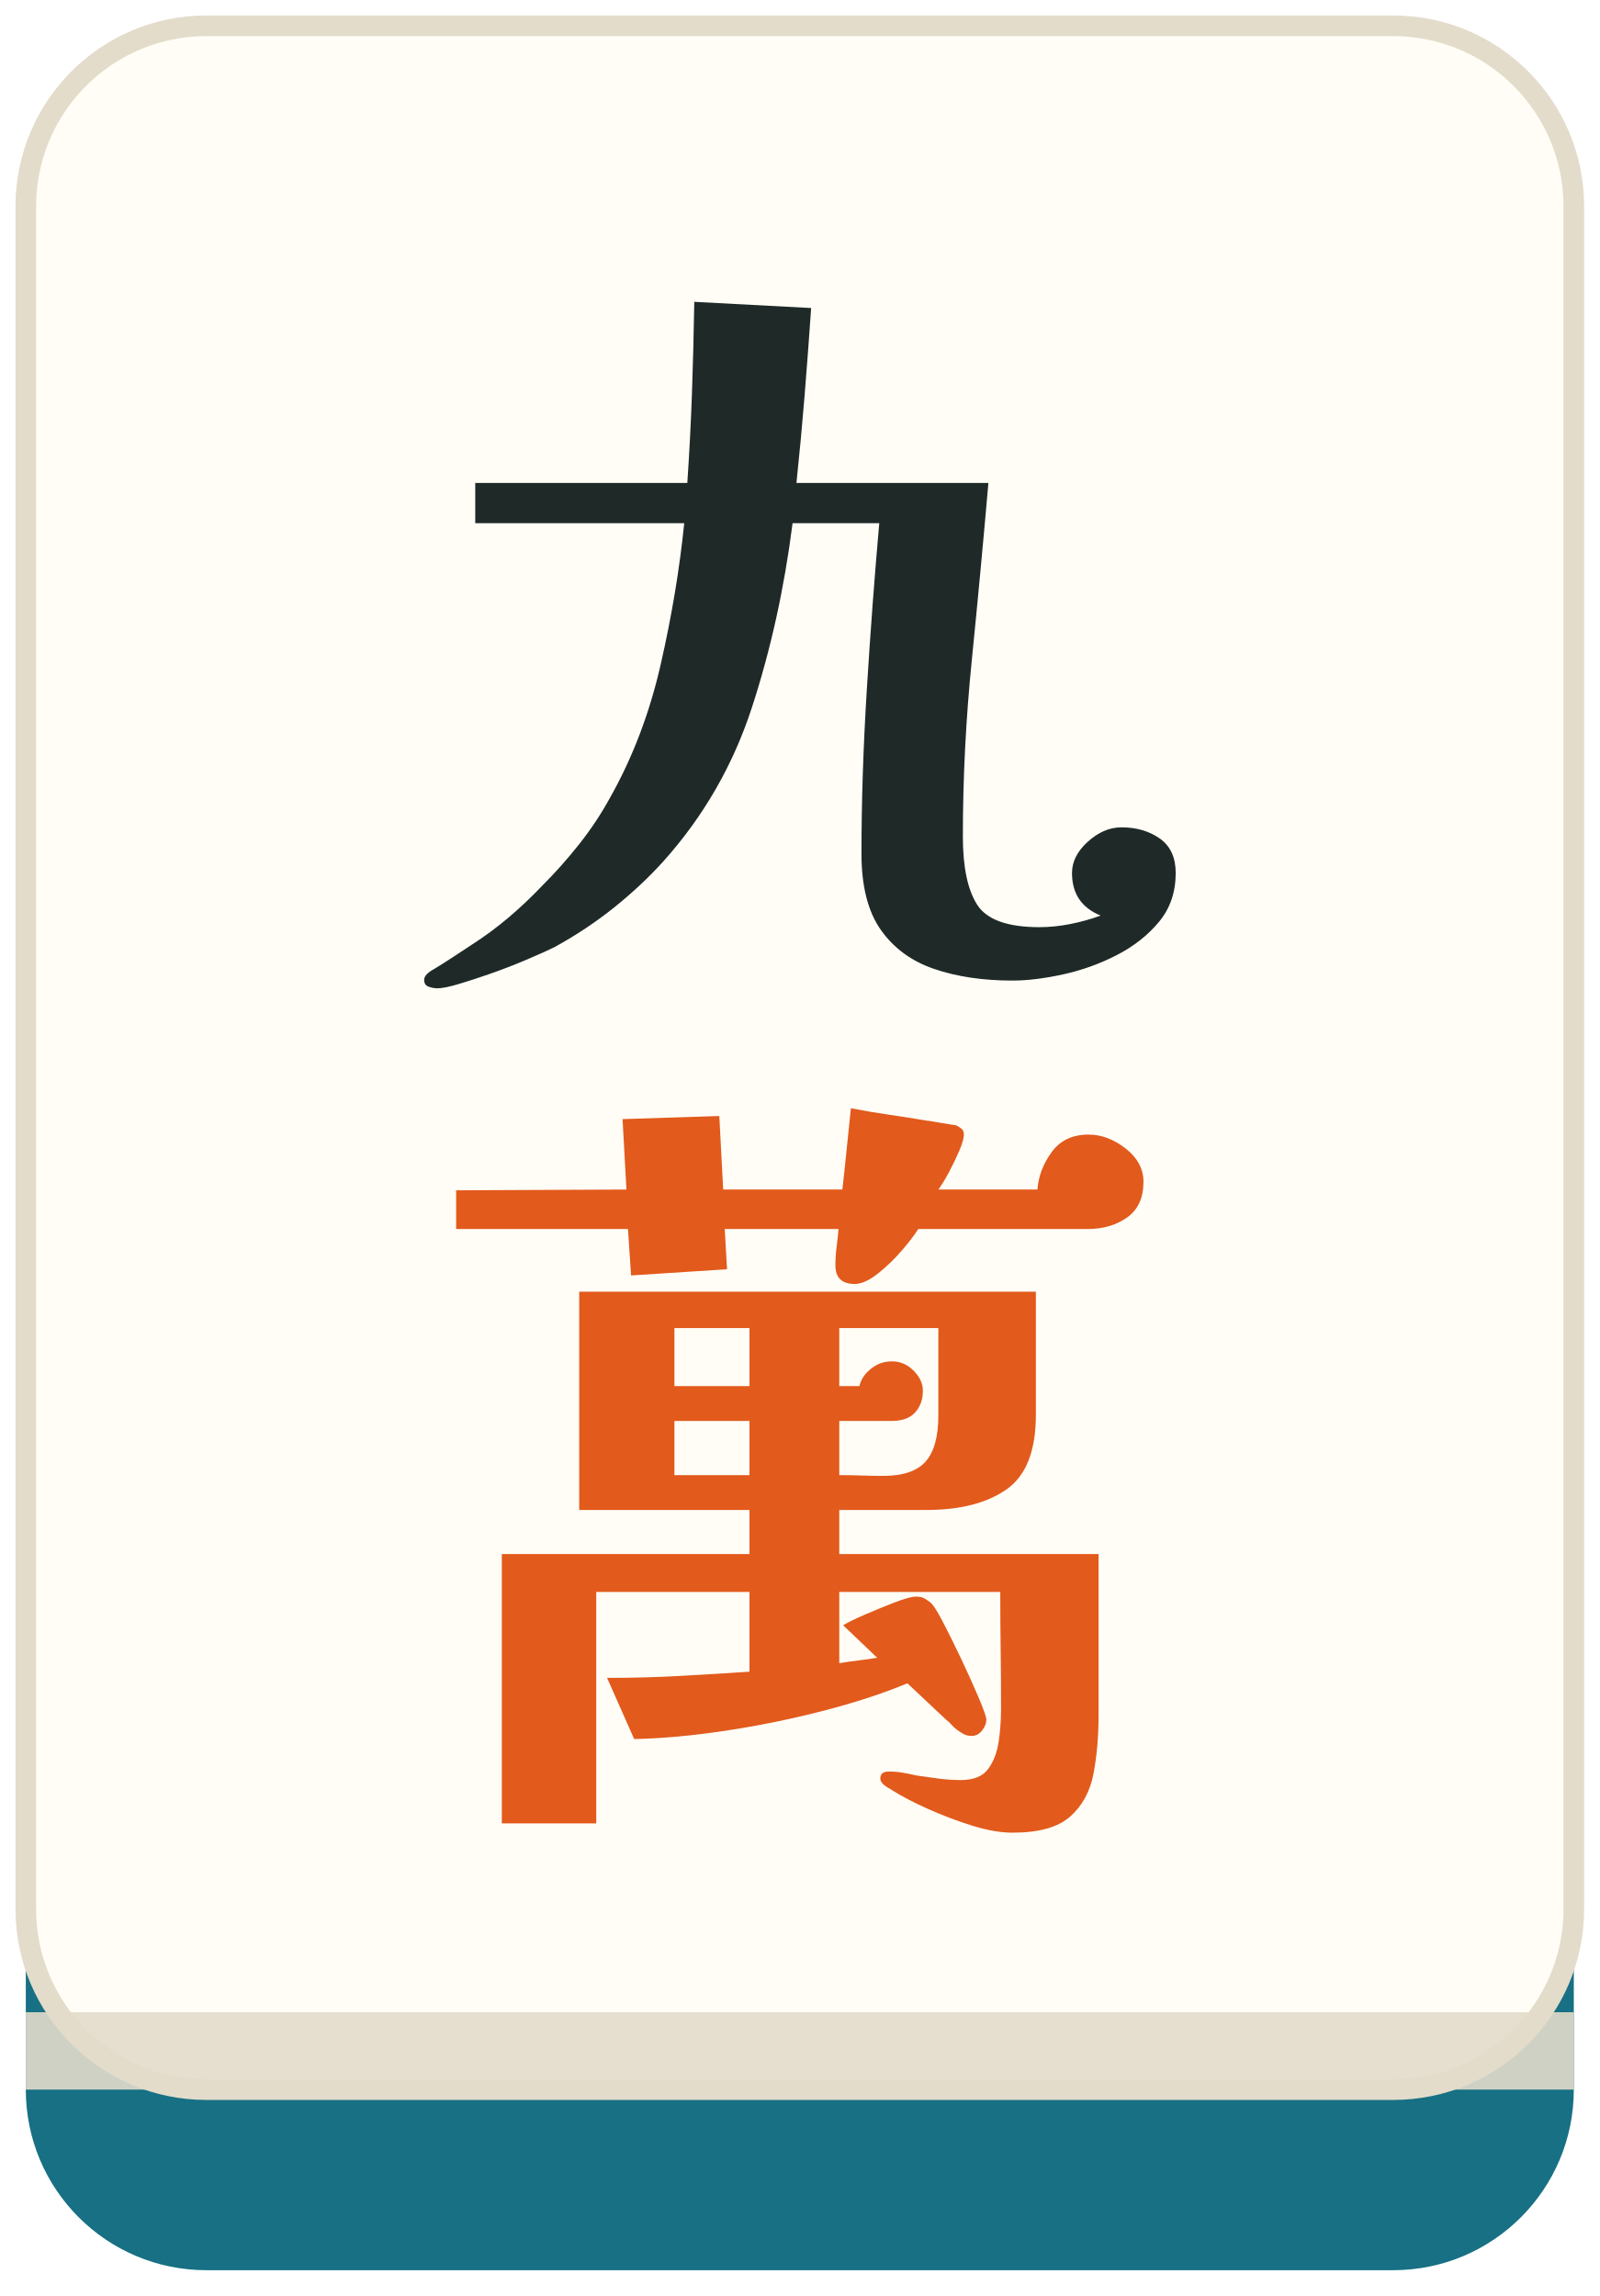
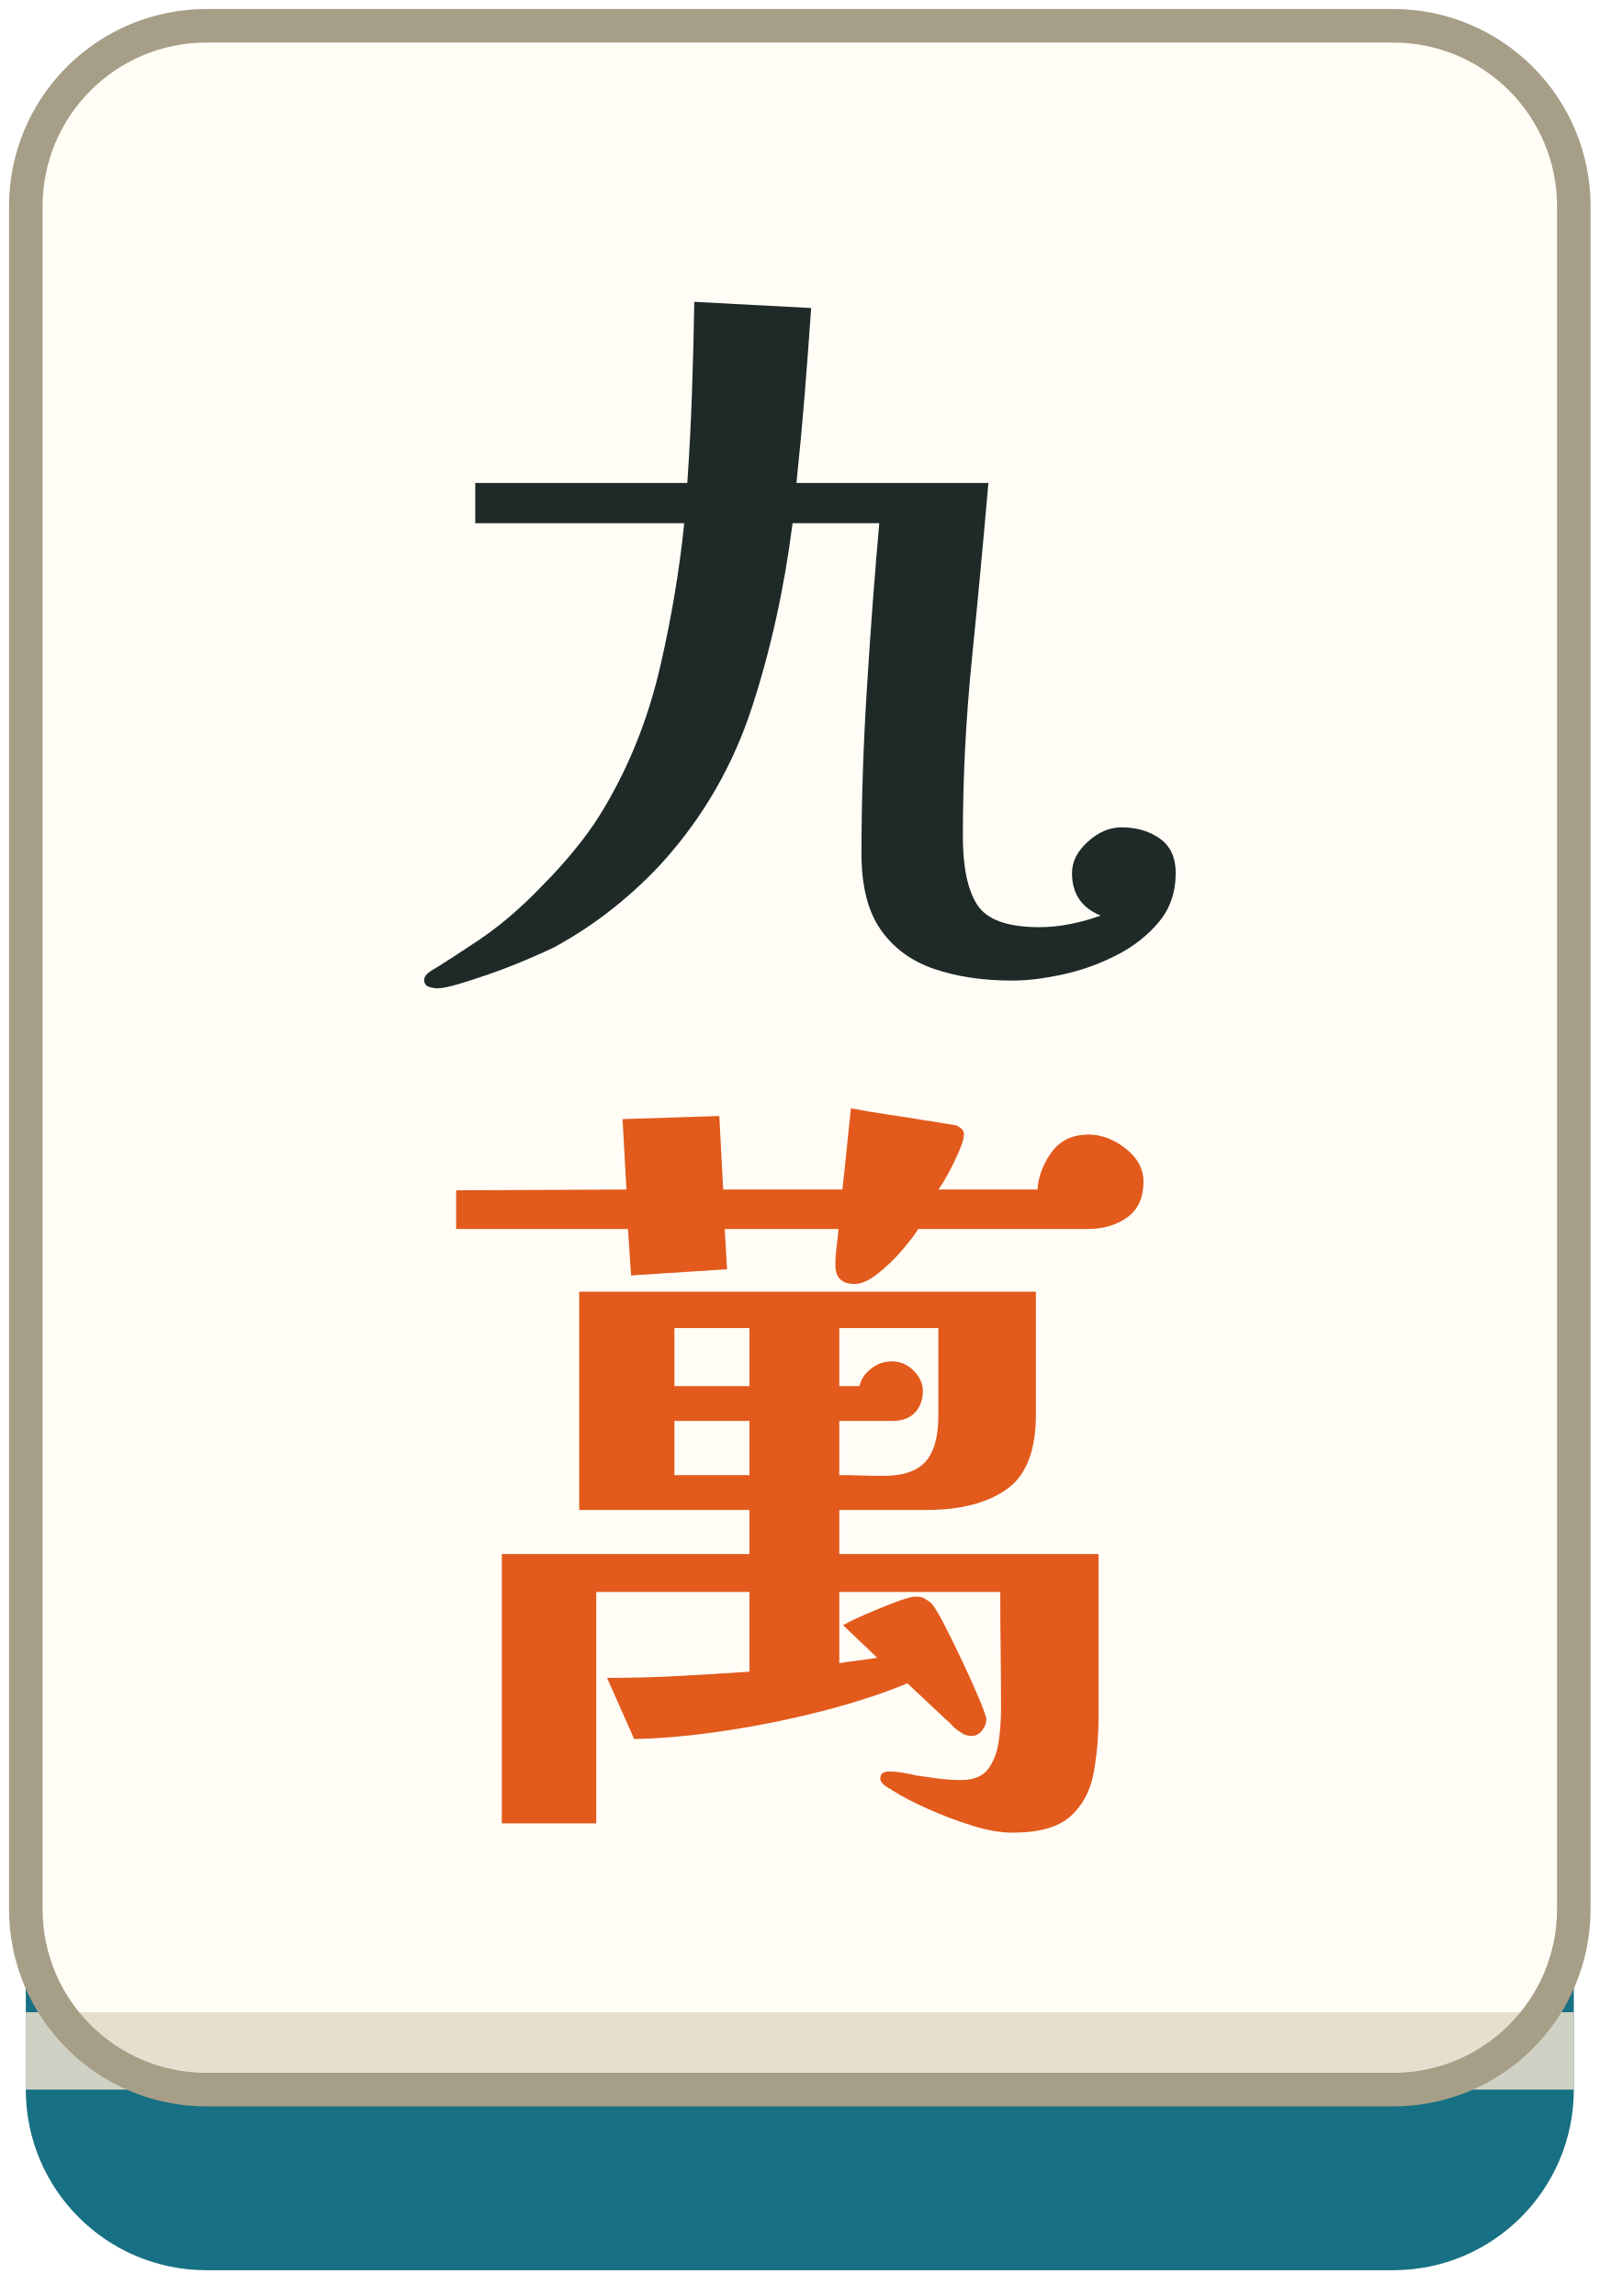
<svg xmlns="http://www.w3.org/2000/svg" viewBox="-1 -1 62 89">
  <rect x="0" y="7" width="60" height="80" rx="7" fill="#177083" />
  <rect x="0" y="0" width="60" height="80" rx="7" fill="#FFFDF6" />
  <rect x="0" y="77" width="60" height="3" fill="#E3DCCB" opacity=".9" />
-   <rect x="0" y="0" width="60" height="80" rx="7" fill="none" stroke="#E3DCCB" stroke-width=".8" />
+   <rect x="0" y="0" width="60" height="80" rx="7" fill="none" stroke="#A79E87" stroke-width="1.3" />
  <path transform="translate(14.75 35.09) scale(0.03 -0.03)" d="M994 75Q994 38 972.5 12.0Q951 -14 918.0 -31.0Q885 -48 848.5 -56.0Q812 -64 783 -64Q726 -64 682.0 -49.0Q638 -34 613.0 1.5Q588 37 588 100Q588 201 595.0 313.5Q602 426 611 527H499Q483 401 446.5 289.0Q410 177 332 90Q304 59 268.5 30.5Q233 2 191 -21Q181 -26 156.5 -36.5Q132 -47 106 -56Q86 -63 67.5 -68.5Q49 -74 40 -74Q35 -74 29.0 -72.0Q23 -70 23 -63Q23 -56 36 -49Q46 -43 62.0 -32.5Q78 -22 84 -18Q109 -2 131.5 17.0Q154 36 175 58Q201 84 223.5 112.5Q246 141 263 172Q307 250 328.5 344.0Q350 438 359 527H89V579H363Q367 638 369.0 695.0Q371 752 372 813L523 805Q519 747 514.5 691.5Q510 636 504 579H752Q742 464 730.5 349.5Q719 235 719 122Q719 63 737.5 34.0Q756 5 818 5Q837 5 857.5 9.0Q878 13 897 20Q860 35 860 75Q860 97 880.5 115.5Q901 134 924 134Q953 134 973.5 119.5Q994 105 994 75Z" fill="#1F2A28" />
  <path transform="translate(14.91 67.52) scale(0.03 -0.03)" d="M438 378V448H341V378ZM438 493V568H341V493ZM682 568H554V493H580Q583 506 595.0 515.5Q607 525 622 525Q638 525 650.0 513.0Q662 501 662 487Q662 470 652.0 459.0Q642 448 622 448H554V378Q568 378 582.5 377.5Q597 377 611 377Q649 377 665.5 395.5Q682 414 682 455ZM889 67Q889 27 882.5 -7.5Q876 -42 852.5 -63.0Q829 -84 778 -84Q755 -84 726.0 -75.0Q697 -66 669.0 -53.5Q641 -41 622 -29Q621 -28 617 -26Q607 -20 607 -14Q607 -5 618 -5Q627 -5 636.0 -6.5Q645 -8 653 -10Q667 -12 681.5 -14.0Q696 -16 711 -16Q736 -16 746.5 -1.5Q757 13 760.0 34.0Q763 55 763 76Q763 114 762.5 152.0Q762 190 762 227H554V135Q566 137 578.5 138.5Q591 140 603 142L559 184Q567 189 586.5 197.5Q606 206 625.5 213.5Q645 221 653 221Q660 221 663.5 219.0Q667 217 671 214Q676 211 687.5 189.0Q699 167 712.0 139.5Q725 112 734.5 89.5Q744 67 744 62Q744 55 738.5 48.0Q733 41 725 41Q719 41 714.5 43.5Q710 46 706 49Q702 52 699.0 55.5Q696 59 692 62L642 109Q594 89 531.5 73.0Q469 57 405.5 47.5Q342 38 289 37L254 116Q302 116 347.5 118.5Q393 121 438 124V227H240V-72H118V276H438V333H218V615H808V456Q808 386 770.0 359.5Q732 333 667 333H554V276H889ZM947 757Q947 726 926.0 711.0Q905 696 875 696H656Q650 686 635.5 669.0Q621 652 604.0 638.5Q587 625 574 625Q549 625 549 649Q549 661 550.5 672.5Q552 684 553 696H406L409 644L285 636L281 696H59V746L279 747L274 838L399 842L404 747H558Q561 773 563.5 798.5Q566 824 569 852Q595 847 619.5 843.5Q644 840 667 836Q669 836 674.5 835.0Q680 834 686 833Q693 832 698.5 831.0Q704 830 705 830Q709 828 712.0 825.5Q715 823 715 818Q715 811 709.0 797.0Q703 783 695.5 769.0Q688 755 682 747H810Q812 773 828.5 795.5Q845 818 876 818Q901 818 924.0 800.0Q947 782 947 757Z" fill="#E25A1C" />
</svg>
